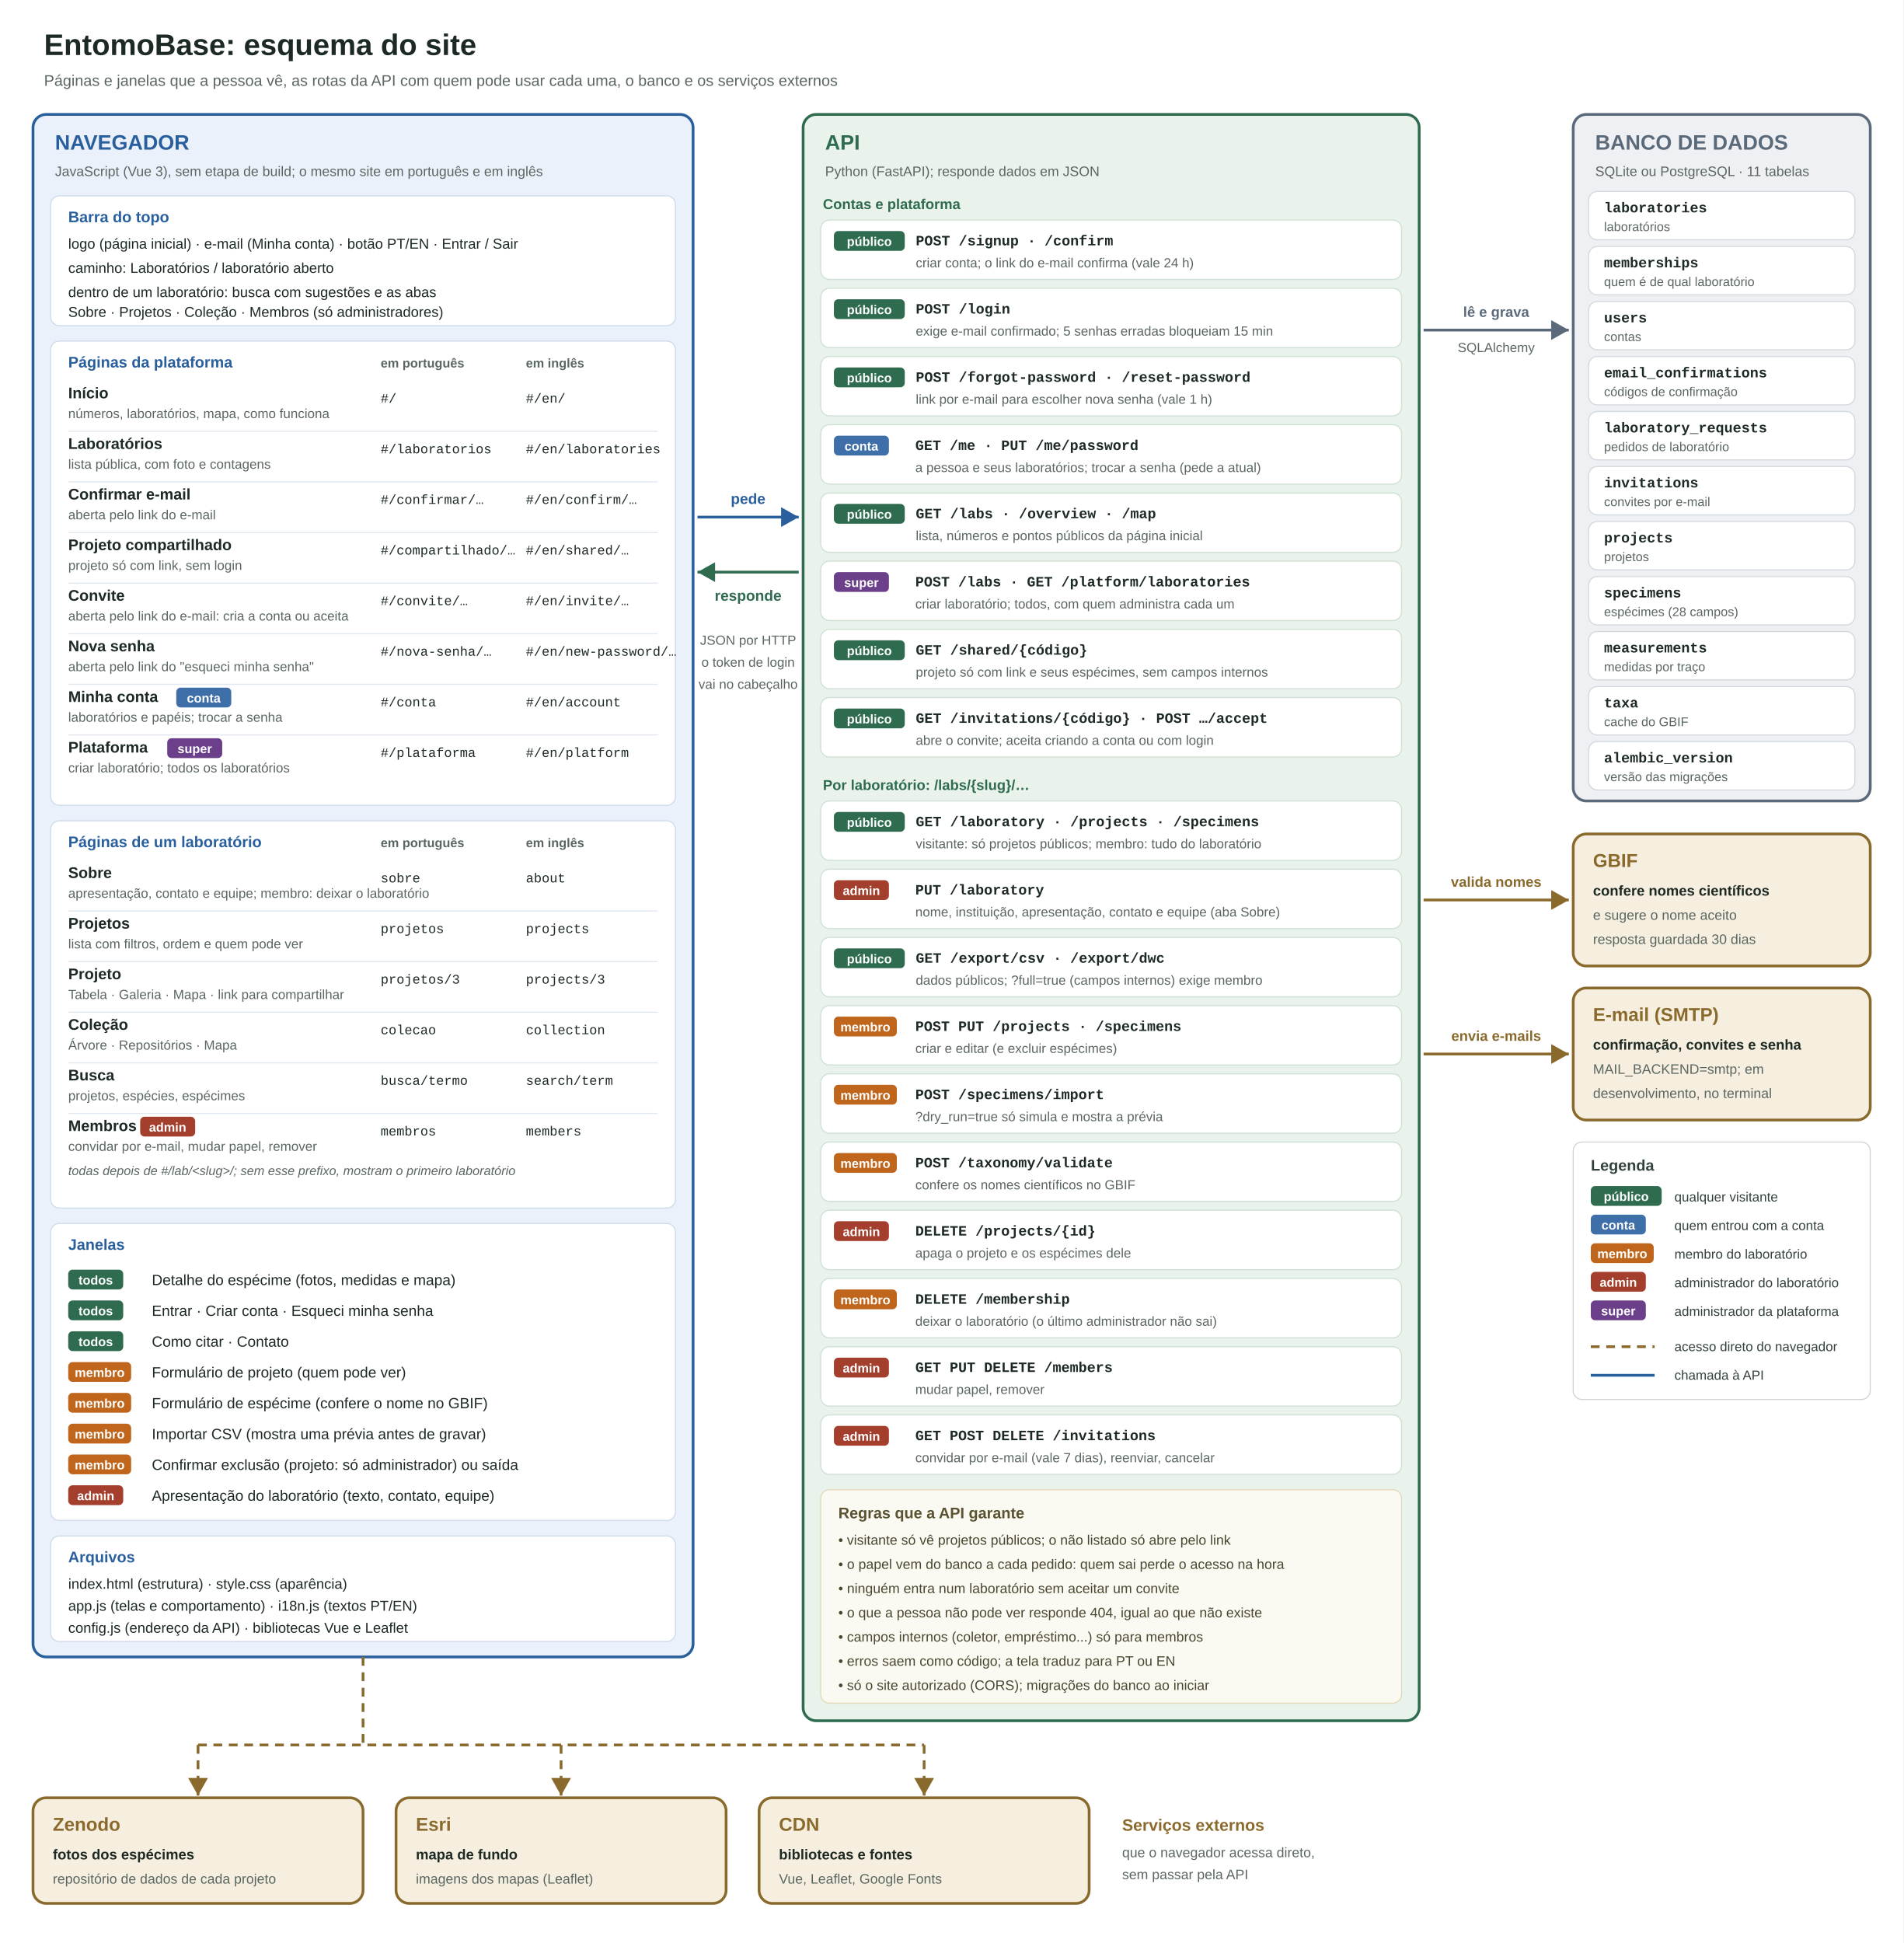
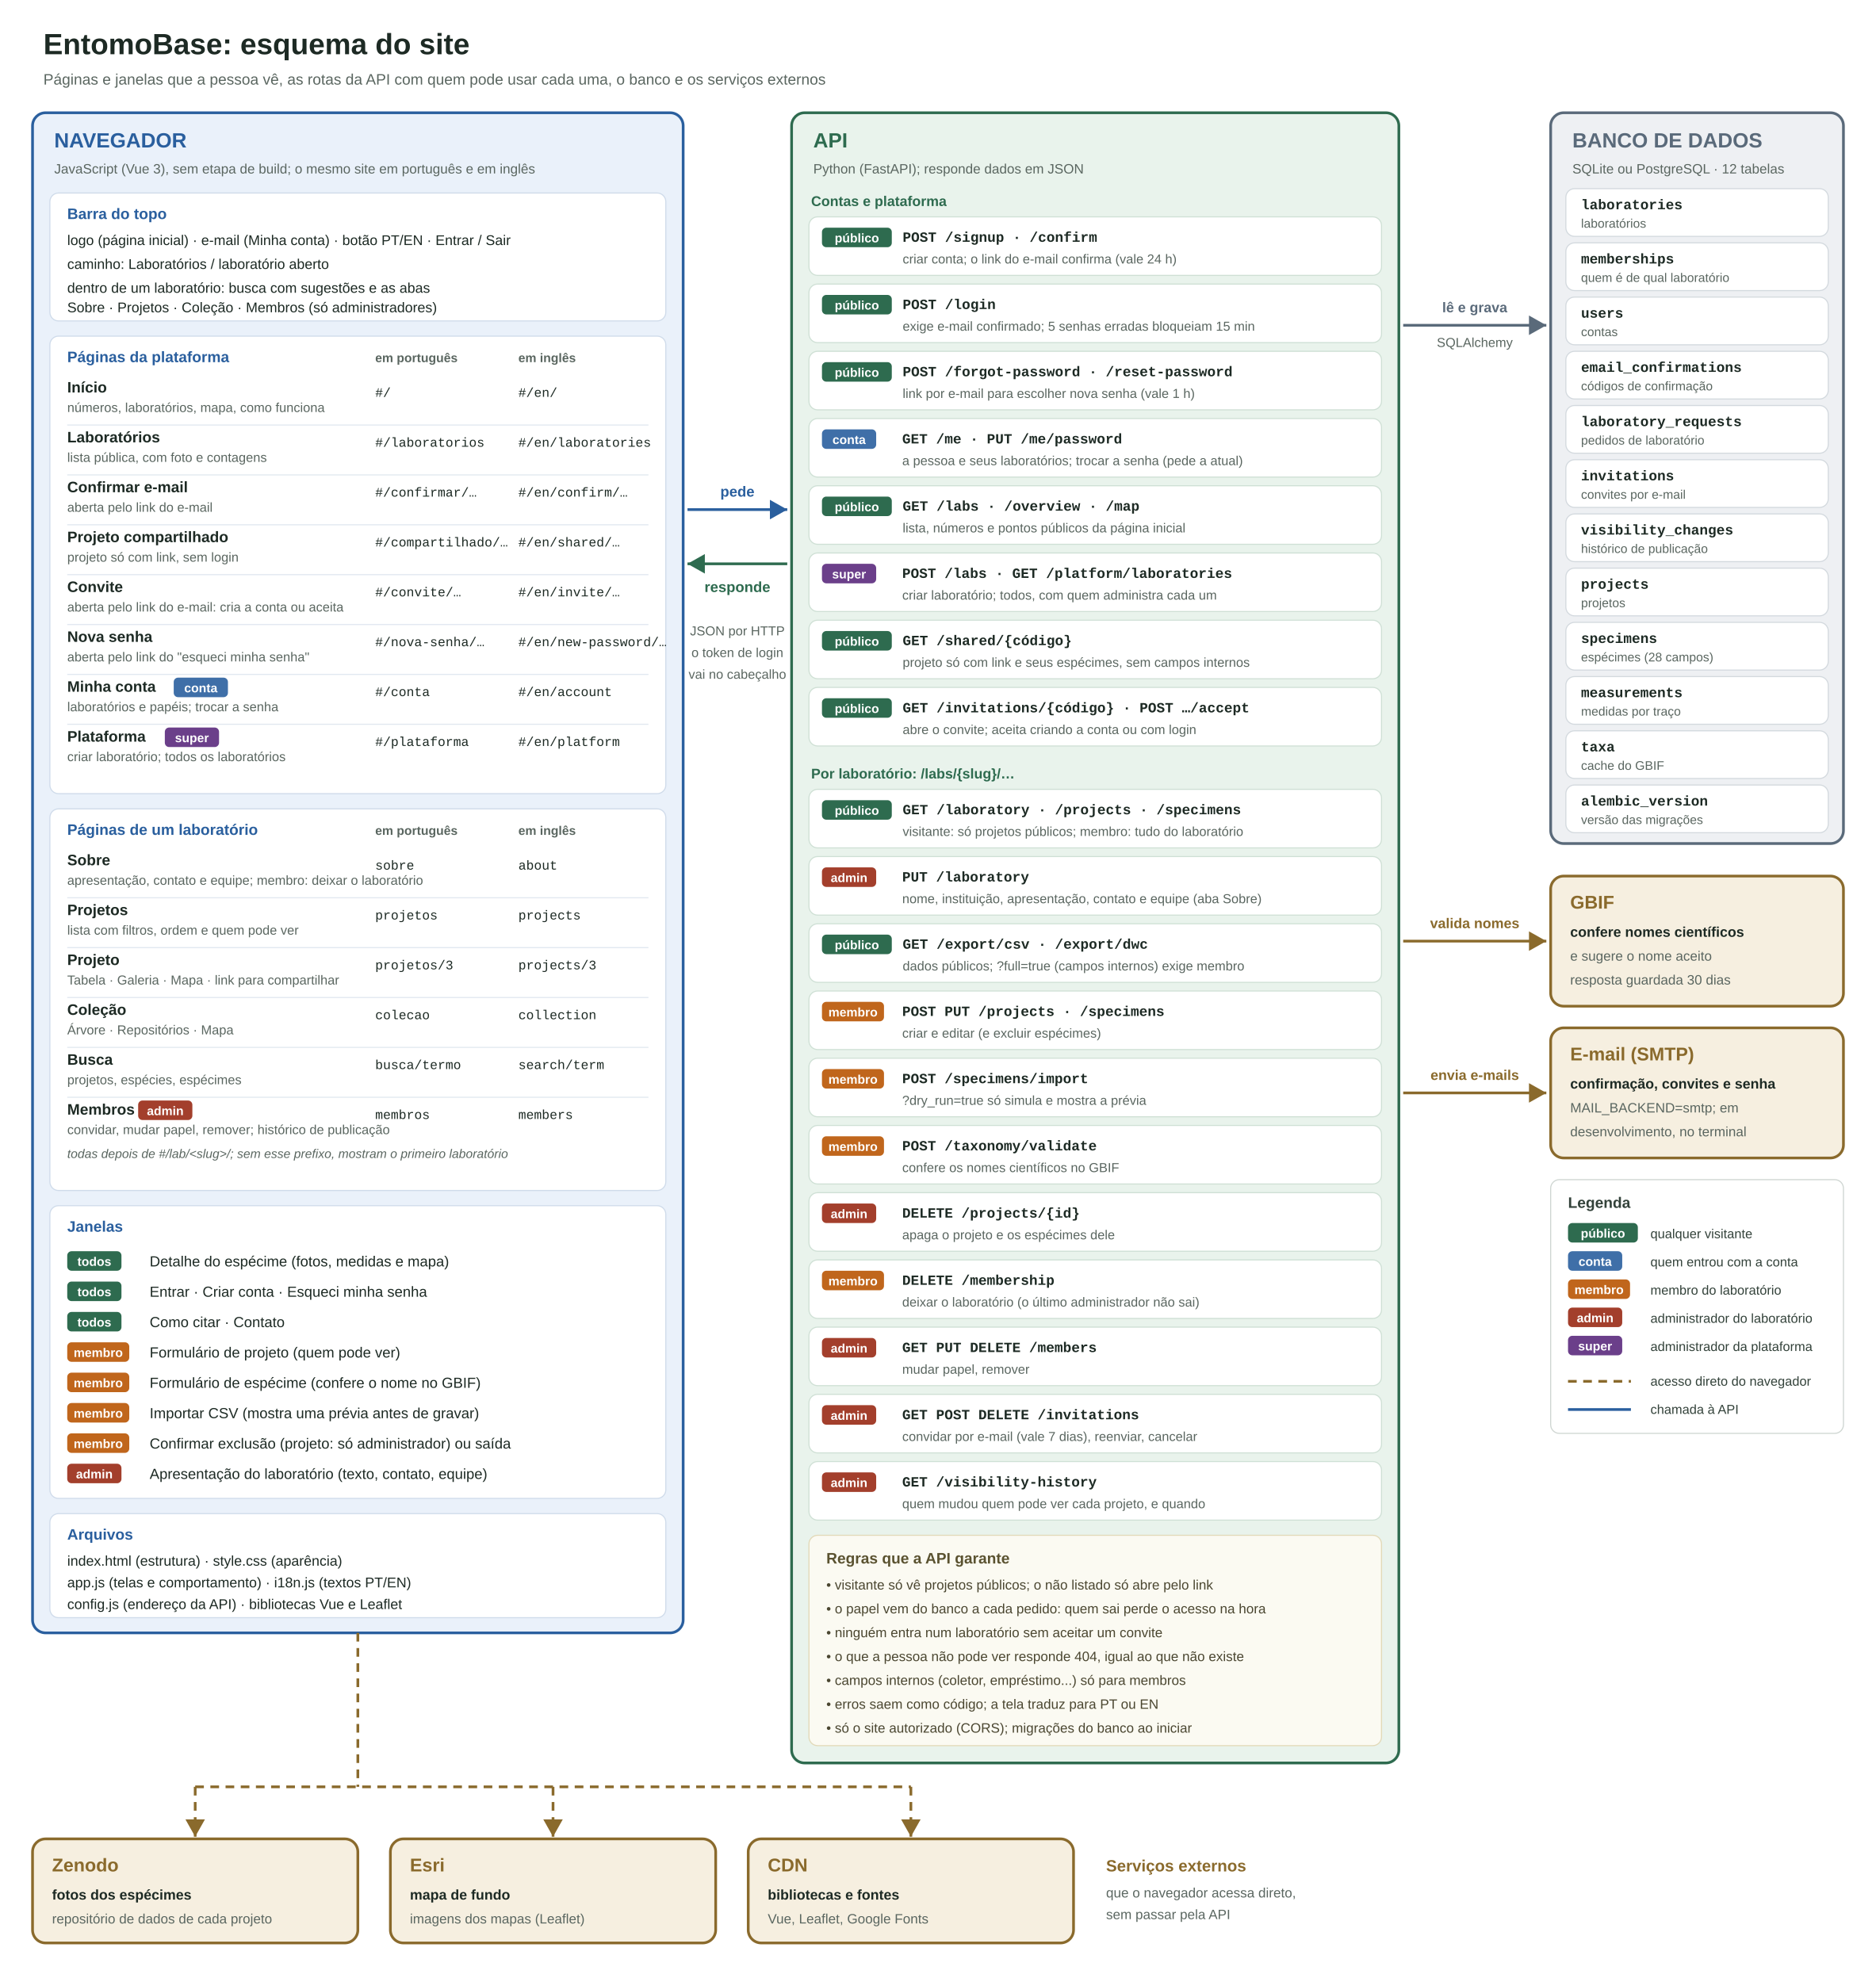
- <svg xmlns="http://www.w3.org/2000/svg" viewBox="0 0 1730 1766" width="1730" height="1766" font-family="Segoe UI, Arial, sans-serif">
-   <rect width="1730" height="1766" fill="#ffffff" />
+ <svg xmlns="http://www.w3.org/2000/svg" viewBox="0 0 1730 1828" width="1730" height="1828" font-family="Segoe UI, Arial, sans-serif">
+   <rect width="1730" height="1828" fill="#ffffff" />
  <text x="40" y="50" font-size="27" fill="#1d2a24" font-weight="700">EntomoBase: esquema do site</text>
  <text x="40" y="78" font-size="14" fill="#5a6660">Páginas e janelas que a pessoa vê, as rotas da API com quem pode usar cada uma, o banco e os serviços externos</text>
  <rect x="30" y="104" width="600" height="1402" rx="12" fill="#eaf1fa" stroke="#2a5f9e" stroke-width="2.5" />
  <text x="50" y="136" font-size="19" fill="#2a5f9e" font-weight="700">NAVEGADOR</text>
  <text x="50" y="160" font-size="12.5" fill="#5a6660">JavaScript (Vue 3), sem etapa de build; o mesmo site em português e em inglês</text>
  <rect x="46" y="178" width="568" height="118" rx="8" fill="#ffffff" stroke="#cfdbea" stroke-width="1" />
  <text x="62" y="202" font-size="14" fill="#2a5f9e" font-weight="700">Barra do topo</text>
  <text x="62" y="226" font-size="13" fill="#1d2a24">logo (página inicial) · e-mail (Minha conta) · botão PT/EN · Entrar / Sair</text>
  <text x="62" y="248" font-size="13" fill="#1d2a24">caminho: Laboratórios / laboratório aberto</text>
  <text x="62" y="270" font-size="13" fill="#1d2a24">dentro de um laboratório: busca com sugestões e as abas</text>
  <text x="62" y="288" font-size="13" fill="#1d2a24">Sobre · Projetos · Coleção · Membros (só administradores)</text>
  <rect x="46" y="310" width="568" height="422" rx="8" fill="#ffffff" stroke="#cfdbea" stroke-width="1" />
  <text x="62" y="334" font-size="14" fill="#2a5f9e" font-weight="700">Páginas da plataforma</text>
  <text x="346" y="334" font-size="11.5" fill="#5a6660" font-weight="700">em português</text>
  <text x="478" y="334" font-size="11.5" fill="#5a6660" font-weight="700">em inglês</text>
  <text x="62" y="362" font-size="14" fill="#1d2a24" font-weight="700">Início</text>
  <text x="62" y="380" font-size="12" fill="#5a6660">números, laboratórios, mapa, como funciona</text>
  <text x="346" y="366" font-size="12" fill="#1d2a24" font-family="Consolas, 'Courier New', monospace">#/</text>
  <text x="478" y="366" font-size="12" fill="#1d2a24" font-family="Consolas, 'Courier New', monospace">#/en/</text>
  <path d="M62 392 H598" stroke="#e1e8f0" />
  <text x="62" y="408" font-size="14" fill="#1d2a24" font-weight="700">Laboratórios</text>
  <text x="62" y="426" font-size="12" fill="#5a6660">lista pública, com foto e contagens</text>
  <text x="346" y="412" font-size="12" fill="#1d2a24" font-family="Consolas, 'Courier New', monospace">#/laboratorios</text>
  <text x="478" y="412" font-size="12" fill="#1d2a24" font-family="Consolas, 'Courier New', monospace">#/en/laboratories</text>
  <path d="M62 438 H598" stroke="#e1e8f0" />
  <text x="62" y="454" font-size="14" fill="#1d2a24" font-weight="700">Confirmar e-mail</text>
  <text x="62" y="472" font-size="12" fill="#5a6660">aberta pelo link do e-mail</text>
  <text x="346" y="458" font-size="12" fill="#1d2a24" font-family="Consolas, 'Courier New', monospace">#/confirmar/…</text>
  <text x="478" y="458" font-size="12" fill="#1d2a24" font-family="Consolas, 'Courier New', monospace">#/en/confirm/…</text>
  <path d="M62 484 H598" stroke="#e1e8f0" />
  <text x="62" y="500" font-size="14" fill="#1d2a24" font-weight="700">Projeto compartilhado</text>
  <text x="62" y="518" font-size="12" fill="#5a6660">projeto só com link, sem login</text>
  <text x="346" y="504" font-size="12" fill="#1d2a24" font-family="Consolas, 'Courier New', monospace">#/compartilhado/…</text>
  <text x="478" y="504" font-size="12" fill="#1d2a24" font-family="Consolas, 'Courier New', monospace">#/en/shared/…</text>
  <path d="M62 530 H598" stroke="#e1e8f0" />
  <text x="62" y="546" font-size="14" fill="#1d2a24" font-weight="700">Convite</text>
  <text x="62" y="564" font-size="12" fill="#5a6660">aberta pelo link do e-mail: cria a conta ou aceita</text>
  <text x="346" y="550" font-size="12" fill="#1d2a24" font-family="Consolas, 'Courier New', monospace">#/convite/…</text>
  <text x="478" y="550" font-size="12" fill="#1d2a24" font-family="Consolas, 'Courier New', monospace">#/en/invite/…</text>
  <path d="M62 576 H598" stroke="#e1e8f0" />
  <text x="62" y="592" font-size="14" fill="#1d2a24" font-weight="700">Nova senha</text>
  <text x="62" y="610" font-size="12" fill="#5a6660">aberta pelo link do "esqueci minha senha"</text>
  <text x="346" y="596" font-size="12" fill="#1d2a24" font-family="Consolas, 'Courier New', monospace">#/nova-senha/…</text>
  <text x="478" y="596" font-size="12" fill="#1d2a24" font-family="Consolas, 'Courier New', monospace">#/en/new-password/…</text>
  <path d="M62 622 H598" stroke="#e1e8f0" />
  <text x="62" y="638" font-size="14" fill="#1d2a24" font-weight="700">Minha conta</text>
  <rect x="160.2" y="625" width="50.0" height="18" rx="4" fill="#3f6fa8" />
  <text x="185.2" y="638.5" font-size="11.5" fill="#ffffff" font-weight="700" text-anchor="middle">conta</text>
  <text x="62" y="656" font-size="12" fill="#5a6660">laboratórios e papéis; trocar a senha</text>
  <text x="346" y="642" font-size="12" fill="#1d2a24" font-family="Consolas, 'Courier New', monospace">#/conta</text>
  <text x="478" y="642" font-size="12" fill="#1d2a24" font-family="Consolas, 'Courier New', monospace">#/en/account</text>
  <path d="M62 668 H598" stroke="#e1e8f0" />
  <text x="62" y="684" font-size="14" fill="#1d2a24" font-weight="700">Plataforma</text>
  <rect x="152.0" y="671" width="50.0" height="18" rx="4" fill="#6b3f8a" />
  <text x="177.0" y="684.5" font-size="11.5" fill="#ffffff" font-weight="700" text-anchor="middle">super</text>
  <text x="62" y="702" font-size="12" fill="#5a6660">criar laboratório; todos os laboratórios</text>
  <text x="346" y="688" font-size="12" fill="#1d2a24" font-family="Consolas, 'Courier New', monospace">#/plataforma</text>
  <text x="478" y="688" font-size="12" fill="#1d2a24" font-family="Consolas, 'Courier New', monospace">#/en/platform</text>
  <rect x="46" y="746" width="568" height="352" rx="8" fill="#ffffff" stroke="#cfdbea" stroke-width="1" />
  <text x="62" y="770" font-size="14" fill="#2a5f9e" font-weight="700">Páginas de um laboratório</text>
  <text x="346" y="770" font-size="11.5" fill="#5a6660" font-weight="700">em português</text>
  <text x="478" y="770" font-size="11.5" fill="#5a6660" font-weight="700">em inglês</text>
  <text x="62" y="798" font-size="14" fill="#1d2a24" font-weight="700">Sobre</text>
  <text x="62" y="816" font-size="12" fill="#5a6660">apresentação, contato e equipe; membro: deixar o laboratório</text>
  <text x="346" y="802" font-size="12" fill="#1d2a24" font-family="Consolas, 'Courier New', monospace">sobre</text>
  <text x="478" y="802" font-size="12" fill="#1d2a24" font-family="Consolas, 'Courier New', monospace">about</text>
  <path d="M62 828 H598" stroke="#e1e8f0" />
  <text x="62" y="844" font-size="14" fill="#1d2a24" font-weight="700">Projetos</text>
  <text x="62" y="862" font-size="12" fill="#5a6660">lista com filtros, ordem e quem pode ver</text>
  <text x="346" y="848" font-size="12" fill="#1d2a24" font-family="Consolas, 'Courier New', monospace">projetos</text>
  <text x="478" y="848" font-size="12" fill="#1d2a24" font-family="Consolas, 'Courier New', monospace">projects</text>
  <path d="M62 874 H598" stroke="#e1e8f0" />
  <text x="62" y="890" font-size="14" fill="#1d2a24" font-weight="700">Projeto</text>
  <text x="62" y="908" font-size="12" fill="#5a6660">Tabela · Galeria · Mapa · link para compartilhar</text>
  <text x="346" y="894" font-size="12" fill="#1d2a24" font-family="Consolas, 'Courier New', monospace">projetos/3</text>
  <text x="478" y="894" font-size="12" fill="#1d2a24" font-family="Consolas, 'Courier New', monospace">projects/3</text>
  <path d="M62 920 H598" stroke="#e1e8f0" />
  <text x="62" y="936" font-size="14" fill="#1d2a24" font-weight="700">Coleção</text>
  <text x="62" y="954" font-size="12" fill="#5a6660">Árvore · Repositórios · Mapa</text>
  <text x="346" y="940" font-size="12" fill="#1d2a24" font-family="Consolas, 'Courier New', monospace">colecao</text>
  <text x="478" y="940" font-size="12" fill="#1d2a24" font-family="Consolas, 'Courier New', monospace">collection</text>
  <path d="M62 966 H598" stroke="#e1e8f0" />
  <text x="62" y="982" font-size="14" fill="#1d2a24" font-weight="700">Busca</text>
  <text x="62" y="1000" font-size="12" fill="#5a6660">projetos, espécies, espécimes</text>
  <text x="346" y="986" font-size="12" fill="#1d2a24" font-family="Consolas, 'Courier New', monospace">busca/termo</text>
  <text x="478" y="986" font-size="12" fill="#1d2a24" font-family="Consolas, 'Courier New', monospace">search/term</text>
  <path d="M62 1012 H598" stroke="#e1e8f0" />
  <text x="62" y="1028" font-size="14" fill="#1d2a24" font-weight="700">Membros</text>
  <rect x="127.4" y="1015" width="50.0" height="18" rx="4" fill="#a33f2c" />
  <text x="152.4" y="1028.5" font-size="11.5" fill="#ffffff" font-weight="700" text-anchor="middle">admin</text>
-   <text x="62" y="1046" font-size="12" fill="#5a6660">convidar por e-mail, mudar papel, remover</text>
+   <text x="62" y="1046" font-size="12" fill="#5a6660">convidar, mudar papel, remover; histórico de publicação</text>
  <text x="346" y="1032" font-size="12" fill="#1d2a24" font-family="Consolas, 'Courier New', monospace">membros</text>
  <text x="478" y="1032" font-size="12" fill="#1d2a24" font-family="Consolas, 'Courier New', monospace">members</text>
  <text x="62" y="1068" font-size="11.5" fill="#5a6660" font-style="italic">todas depois de #/lab/&lt;slug&gt;/; sem esse prefixo, mostram o primeiro laboratório</text>
  <rect x="46" y="1112" width="568" height="270" rx="8" fill="#ffffff" stroke="#cfdbea" stroke-width="1" />
  <text x="62" y="1136" font-size="14" fill="#2a5f9e" font-weight="700">Janelas</text>
  <rect x="62" y="1154" width="50.0" height="18" rx="4" fill="#2e6b4f" />
  <text x="87.0" y="1167.5" font-size="11.5" fill="#ffffff" font-weight="700" text-anchor="middle">todos</text>
  <text x="138" y="1168" font-size="13.5" fill="#1d2a24">Detalhe do espécime (fotos, medidas e mapa)</text>
  <rect x="62" y="1182" width="50.0" height="18" rx="4" fill="#2e6b4f" />
  <text x="87.0" y="1195.5" font-size="11.5" fill="#ffffff" font-weight="700" text-anchor="middle">todos</text>
  <text x="138" y="1196" font-size="13.5" fill="#1d2a24">Entrar · Criar conta · Esqueci minha senha</text>
  <rect x="62" y="1210" width="50.0" height="18" rx="4" fill="#2e6b4f" />
  <text x="87.0" y="1223.5" font-size="11.5" fill="#ffffff" font-weight="700" text-anchor="middle">todos</text>
  <text x="138" y="1224" font-size="13.5" fill="#1d2a24">Como citar · Contato</text>
  <rect x="62" y="1238" width="57.2" height="18" rx="4" fill="#c0661c" />
  <text x="90.6" y="1251.5" font-size="11.5" fill="#ffffff" font-weight="700" text-anchor="middle">membro</text>
  <text x="138" y="1252" font-size="13.5" fill="#1d2a24">Formulário de projeto (quem pode ver)</text>
  <rect x="62" y="1266" width="57.2" height="18" rx="4" fill="#c0661c" />
  <text x="90.6" y="1279.5" font-size="11.5" fill="#ffffff" font-weight="700" text-anchor="middle">membro</text>
  <text x="138" y="1280" font-size="13.5" fill="#1d2a24">Formulário de espécime (confere o nome no GBIF)</text>
  <rect x="62" y="1294" width="57.2" height="18" rx="4" fill="#c0661c" />
  <text x="90.6" y="1307.5" font-size="11.5" fill="#ffffff" font-weight="700" text-anchor="middle">membro</text>
  <text x="138" y="1308" font-size="13.5" fill="#1d2a24">Importar CSV (mostra uma prévia antes de gravar)</text>
  <rect x="62" y="1322" width="57.2" height="18" rx="4" fill="#c0661c" />
  <text x="90.6" y="1335.5" font-size="11.5" fill="#ffffff" font-weight="700" text-anchor="middle">membro</text>
  <text x="138" y="1336" font-size="13.5" fill="#1d2a24">Confirmar exclusão (projeto: só administrador) ou saída</text>
  <rect x="62" y="1350" width="50.0" height="18" rx="4" fill="#a33f2c" />
  <text x="87.0" y="1363.5" font-size="11.5" fill="#ffffff" font-weight="700" text-anchor="middle">admin</text>
  <text x="138" y="1364" font-size="13.5" fill="#1d2a24">Apresentação do laboratório (texto, contato, equipe)</text>
  <rect x="46" y="1396" width="568" height="96" rx="8" fill="#ffffff" stroke="#cfdbea" stroke-width="1" />
  <text x="62" y="1420" font-size="14" fill="#2a5f9e" font-weight="700">Arquivos</text>
  <text x="62" y="1444" font-size="13" fill="#1d2a24">index.html (estrutura) · style.css (aparência)</text>
  <text x="62" y="1464" font-size="13" fill="#1d2a24">app.js (telas e comportamento) · i18n.js (textos PT/EN)</text>
  <text x="62" y="1484" font-size="13" fill="#1d2a24">config.js (endereço da API) · bibliotecas Vue e Leaflet</text>
-   <rect x="730" y="104" width="560" height="1460" rx="12" fill="#e9f3ec" stroke="#2e6b4f" stroke-width="2.5" />
+   <rect x="730" y="104" width="560" height="1522" rx="12" fill="#e9f3ec" stroke="#2e6b4f" stroke-width="2.5" />
  <text x="750" y="136" font-size="19" fill="#2e6b4f" font-weight="700">API</text>
  <text x="750" y="160" font-size="12.5" fill="#5a6660">Python (FastAPI); responde dados em JSON</text>
  <text x="748" y="190" font-size="13" fill="#2e6b4f" font-weight="700">Contas e plataforma</text>
  <rect x="746" y="200" width="528" height="54" rx="8" fill="#ffffff" stroke="#cfe0d5" stroke-width="1" />
  <rect x="758" y="210" width="64.4" height="18" rx="4" fill="#2e6b4f" />
  <text x="790.2" y="223.5" font-size="11.5" fill="#ffffff" font-weight="700" text-anchor="middle">público</text>
  <text x="832.4" y="223" font-size="13" fill="#1d2a24" font-weight="700" font-family="Consolas, 'Courier New', monospace">POST /signup · /confirm</text>
  <text x="832.4" y="243" font-size="12" fill="#5a6660">criar conta; o link do e-mail confirma (vale 24 h)</text>
  <rect x="746" y="262" width="528" height="54" rx="8" fill="#ffffff" stroke="#cfe0d5" stroke-width="1" />
  <rect x="758" y="272" width="64.4" height="18" rx="4" fill="#2e6b4f" />
  <text x="790.2" y="285.5" font-size="11.5" fill="#ffffff" font-weight="700" text-anchor="middle">público</text>
  <text x="832.4" y="285" font-size="13" fill="#1d2a24" font-weight="700" font-family="Consolas, 'Courier New', monospace">POST /login</text>
  <text x="832.4" y="305" font-size="12" fill="#5a6660">exige e-mail confirmado; 5 senhas erradas bloqueiam 15 min</text>
  <rect x="746" y="324" width="528" height="54" rx="8" fill="#ffffff" stroke="#cfe0d5" stroke-width="1" />
  <rect x="758" y="334" width="64.4" height="18" rx="4" fill="#2e6b4f" />
  <text x="790.2" y="347.5" font-size="11.5" fill="#ffffff" font-weight="700" text-anchor="middle">público</text>
  <text x="832.4" y="347" font-size="13" fill="#1d2a24" font-weight="700" font-family="Consolas, 'Courier New', monospace">POST /forgot-password · /reset-password</text>
  <text x="832.4" y="367" font-size="12" fill="#5a6660">link por e-mail para escolher nova senha (vale 1 h)</text>
  <rect x="746" y="386" width="528" height="54" rx="8" fill="#ffffff" stroke="#cfe0d5" stroke-width="1" />
  <rect x="758" y="396" width="50.0" height="18" rx="4" fill="#3f6fa8" />
  <text x="783.0" y="409.5" font-size="11.5" fill="#ffffff" font-weight="700" text-anchor="middle">conta</text>
  <text x="832" y="409" font-size="13" fill="#1d2a24" font-weight="700" font-family="Consolas, 'Courier New', monospace">GET /me · PUT /me/password</text>
  <text x="832" y="429" font-size="12" fill="#5a6660">a pessoa e seus laboratórios; trocar a senha (pede a atual)</text>
  <rect x="746" y="448" width="528" height="54" rx="8" fill="#ffffff" stroke="#cfe0d5" stroke-width="1" />
  <rect x="758" y="458" width="64.4" height="18" rx="4" fill="#2e6b4f" />
  <text x="790.2" y="471.5" font-size="11.5" fill="#ffffff" font-weight="700" text-anchor="middle">público</text>
  <text x="832.4" y="471" font-size="13" fill="#1d2a24" font-weight="700" font-family="Consolas, 'Courier New', monospace">GET /labs · /overview · /map</text>
  <text x="832.4" y="491" font-size="12" fill="#5a6660">lista, números e pontos públicos da página inicial</text>
  <rect x="746" y="510" width="528" height="54" rx="8" fill="#ffffff" stroke="#cfe0d5" stroke-width="1" />
  <rect x="758" y="520" width="50.0" height="18" rx="4" fill="#6b3f8a" />
  <text x="783.0" y="533.5" font-size="11.5" fill="#ffffff" font-weight="700" text-anchor="middle">super</text>
  <text x="832" y="533" font-size="13" fill="#1d2a24" font-weight="700" font-family="Consolas, 'Courier New', monospace">POST /labs · GET /platform/laboratories</text>
  <text x="832" y="553" font-size="12" fill="#5a6660">criar laboratório; todos, com quem administra cada um</text>
  <rect x="746" y="572" width="528" height="54" rx="8" fill="#ffffff" stroke="#cfe0d5" stroke-width="1" />
  <rect x="758" y="582" width="64.4" height="18" rx="4" fill="#2e6b4f" />
  <text x="790.2" y="595.5" font-size="11.5" fill="#ffffff" font-weight="700" text-anchor="middle">público</text>
  <text x="832.4" y="595" font-size="13" fill="#1d2a24" font-weight="700" font-family="Consolas, 'Courier New', monospace">GET /shared/{código}</text>
  <text x="832.4" y="615" font-size="12" fill="#5a6660">projeto só com link e seus espécimes, sem campos internos</text>
  <rect x="746" y="634" width="528" height="54" rx="8" fill="#ffffff" stroke="#cfe0d5" stroke-width="1" />
  <rect x="758" y="644" width="64.4" height="18" rx="4" fill="#2e6b4f" />
  <text x="790.2" y="657.5" font-size="11.5" fill="#ffffff" font-weight="700" text-anchor="middle">público</text>
  <text x="832.4" y="657" font-size="13" fill="#1d2a24" font-weight="700" font-family="Consolas, 'Courier New', monospace">GET /invitations/{código} · POST …/accept</text>
  <text x="832.4" y="677" font-size="12" fill="#5a6660">abre o convite; aceita criando a conta ou com login</text>
  <text x="748" y="718" font-size="13" fill="#2e6b4f" font-weight="700">Por laboratório: /labs/{slug}/…</text>
  <rect x="746" y="728" width="528" height="54" rx="8" fill="#ffffff" stroke="#cfe0d5" stroke-width="1" />
  <rect x="758" y="738" width="64.4" height="18" rx="4" fill="#2e6b4f" />
  <text x="790.2" y="751.5" font-size="11.5" fill="#ffffff" font-weight="700" text-anchor="middle">público</text>
  <text x="832.4" y="751" font-size="13" fill="#1d2a24" font-weight="700" font-family="Consolas, 'Courier New', monospace">GET /laboratory · /projects · /specimens</text>
  <text x="832.4" y="771" font-size="12" fill="#5a6660">visitante: só projetos públicos; membro: tudo do laboratório</text>
  <rect x="746" y="790" width="528" height="54" rx="8" fill="#ffffff" stroke="#cfe0d5" stroke-width="1" />
  <rect x="758" y="800" width="50.0" height="18" rx="4" fill="#a33f2c" />
  <text x="783.0" y="813.5" font-size="11.5" fill="#ffffff" font-weight="700" text-anchor="middle">admin</text>
  <text x="832" y="813" font-size="13" fill="#1d2a24" font-weight="700" font-family="Consolas, 'Courier New', monospace">PUT /laboratory</text>
  <text x="832" y="833" font-size="12" fill="#5a6660">nome, instituição, apresentação, contato e equipe (aba Sobre)</text>
  <rect x="746" y="852" width="528" height="54" rx="8" fill="#ffffff" stroke="#cfe0d5" stroke-width="1" />
  <rect x="758" y="862" width="64.4" height="18" rx="4" fill="#2e6b4f" />
  <text x="790.2" y="875.5" font-size="11.5" fill="#ffffff" font-weight="700" text-anchor="middle">público</text>
  <text x="832.4" y="875" font-size="13" fill="#1d2a24" font-weight="700" font-family="Consolas, 'Courier New', monospace">GET /export/csv · /export/dwc</text>
  <text x="832.4" y="895" font-size="12" fill="#5a6660">dados públicos; ?full=true (campos internos) exige membro</text>
  <rect x="746" y="914" width="528" height="54" rx="8" fill="#ffffff" stroke="#cfe0d5" stroke-width="1" />
  <rect x="758" y="924" width="57.2" height="18" rx="4" fill="#c0661c" />
  <text x="786.6" y="937.5" font-size="11.5" fill="#ffffff" font-weight="700" text-anchor="middle">membro</text>
  <text x="832" y="937" font-size="13" fill="#1d2a24" font-weight="700" font-family="Consolas, 'Courier New', monospace">POST PUT /projects · /specimens</text>
  <text x="832" y="957" font-size="12" fill="#5a6660">criar e editar (e excluir espécimes)</text>
  <rect x="746" y="976" width="528" height="54" rx="8" fill="#ffffff" stroke="#cfe0d5" stroke-width="1" />
  <rect x="758" y="986" width="57.2" height="18" rx="4" fill="#c0661c" />
  <text x="786.6" y="999.5" font-size="11.5" fill="#ffffff" font-weight="700" text-anchor="middle">membro</text>
  <text x="832" y="999" font-size="13" fill="#1d2a24" font-weight="700" font-family="Consolas, 'Courier New', monospace">POST /specimens/import</text>
  <text x="832" y="1019" font-size="12" fill="#5a6660">?dry_run=true só simula e mostra a prévia</text>
  <rect x="746" y="1038" width="528" height="54" rx="8" fill="#ffffff" stroke="#cfe0d5" stroke-width="1" />
  <rect x="758" y="1048" width="57.2" height="18" rx="4" fill="#c0661c" />
  <text x="786.6" y="1061.5" font-size="11.5" fill="#ffffff" font-weight="700" text-anchor="middle">membro</text>
  <text x="832" y="1061" font-size="13" fill="#1d2a24" font-weight="700" font-family="Consolas, 'Courier New', monospace">POST /taxonomy/validate</text>
  <text x="832" y="1081" font-size="12" fill="#5a6660">confere os nomes científicos no GBIF</text>
  <rect x="746" y="1100" width="528" height="54" rx="8" fill="#ffffff" stroke="#cfe0d5" stroke-width="1" />
  <rect x="758" y="1110" width="50.0" height="18" rx="4" fill="#a33f2c" />
  <text x="783.0" y="1123.5" font-size="11.5" fill="#ffffff" font-weight="700" text-anchor="middle">admin</text>
  <text x="832" y="1123" font-size="13" fill="#1d2a24" font-weight="700" font-family="Consolas, 'Courier New', monospace">DELETE /projects/{id}</text>
  <text x="832" y="1143" font-size="12" fill="#5a6660">apaga o projeto e os espécimes dele</text>
  <rect x="746" y="1162" width="528" height="54" rx="8" fill="#ffffff" stroke="#cfe0d5" stroke-width="1" />
  <rect x="758" y="1172" width="57.2" height="18" rx="4" fill="#c0661c" />
  <text x="786.6" y="1185.5" font-size="11.5" fill="#ffffff" font-weight="700" text-anchor="middle">membro</text>
  <text x="832" y="1185" font-size="13" fill="#1d2a24" font-weight="700" font-family="Consolas, 'Courier New', monospace">DELETE /membership</text>
  <text x="832" y="1205" font-size="12" fill="#5a6660">deixar o laboratório (o último administrador não sai)</text>
  <rect x="746" y="1224" width="528" height="54" rx="8" fill="#ffffff" stroke="#cfe0d5" stroke-width="1" />
  <rect x="758" y="1234" width="50.0" height="18" rx="4" fill="#a33f2c" />
  <text x="783.0" y="1247.5" font-size="11.5" fill="#ffffff" font-weight="700" text-anchor="middle">admin</text>
  <text x="832" y="1247" font-size="13" fill="#1d2a24" font-weight="700" font-family="Consolas, 'Courier New', monospace">GET PUT DELETE /members</text>
  <text x="832" y="1267" font-size="12" fill="#5a6660">mudar papel, remover</text>
  <rect x="746" y="1286" width="528" height="54" rx="8" fill="#ffffff" stroke="#cfe0d5" stroke-width="1" />
  <rect x="758" y="1296" width="50.0" height="18" rx="4" fill="#a33f2c" />
  <text x="783.0" y="1309.5" font-size="11.5" fill="#ffffff" font-weight="700" text-anchor="middle">admin</text>
  <text x="832" y="1309" font-size="13" fill="#1d2a24" font-weight="700" font-family="Consolas, 'Courier New', monospace">GET POST DELETE /invitations</text>
  <text x="832" y="1329" font-size="12" fill="#5a6660">convidar por e-mail (vale 7 dias), reenviar, cancelar</text>
-   <rect x="746" y="1354" width="528" height="194" rx="8" fill="#fbfaf2" stroke="#e2d9b8" stroke-width="1" />
-   <text x="762" y="1380" font-size="14" fill="#5a5230" font-weight="700">Regras que a API garante</text>
-   <text x="762" y="1404" font-size="12.5" fill="#4a4630">• visitante só vê projetos públicos; o não listado só abre pelo link</text>
-   <text x="762" y="1426" font-size="12.5" fill="#4a4630">• o papel vem do banco a cada pedido: quem sai perde o acesso na hora</text>
-   <text x="762" y="1448" font-size="12.5" fill="#4a4630">• ninguém entra num laboratório sem aceitar um convite</text>
-   <text x="762" y="1470" font-size="12.5" fill="#4a4630">• o que a pessoa não pode ver responde 404, igual ao que não existe</text>
-   <text x="762" y="1492" font-size="12.5" fill="#4a4630">• campos internos (coletor, empréstimo...) só para membros</text>
-   <text x="762" y="1514" font-size="12.5" fill="#4a4630">• erros saem como código; a tela traduz para PT ou EN</text>
-   <text x="762" y="1536" font-size="12.5" fill="#4a4630">• só o site autorizado (CORS); migrações do banco ao iniciar</text>
+   <rect x="746" y="1348" width="528" height="54" rx="8" fill="#ffffff" stroke="#cfe0d5" stroke-width="1" />
+   <rect x="758" y="1358" width="50.0" height="18" rx="4" fill="#a33f2c" />
+   <text x="783.0" y="1371.5" font-size="11.5" fill="#ffffff" font-weight="700" text-anchor="middle">admin</text>
+   <text x="832" y="1371" font-size="13" fill="#1d2a24" font-weight="700" font-family="Consolas, 'Courier New', monospace">GET /visibility-history</text>
+   <text x="832" y="1391" font-size="12" fill="#5a6660">quem mudou quem pode ver cada projeto, e quando</text>
+   <rect x="746" y="1416" width="528" height="194" rx="8" fill="#fbfaf2" stroke="#e2d9b8" stroke-width="1" />
+   <text x="762" y="1442" font-size="14" fill="#5a5230" font-weight="700">Regras que a API garante</text>
+   <text x="762" y="1466" font-size="12.5" fill="#4a4630">• visitante só vê projetos públicos; o não listado só abre pelo link</text>
+   <text x="762" y="1488" font-size="12.5" fill="#4a4630">• o papel vem do banco a cada pedido: quem sai perde o acesso na hora</text>
+   <text x="762" y="1510" font-size="12.5" fill="#4a4630">• ninguém entra num laboratório sem aceitar um convite</text>
+   <text x="762" y="1532" font-size="12.5" fill="#4a4630">• o que a pessoa não pode ver responde 404, igual ao que não existe</text>
+   <text x="762" y="1554" font-size="12.5" fill="#4a4630">• campos internos (coletor, empréstimo...) só para membros</text>
+   <text x="762" y="1576" font-size="12.5" fill="#4a4630">• erros saem como código; a tela traduz para PT ou EN</text>
+   <text x="762" y="1598" font-size="12.5" fill="#4a4630">• só o site autorizado (CORS); migrações do banco ao iniciar</text>
  <path d="M634 470 L726 470" fill="none" stroke="#2a5f9e" stroke-width="2.5" />
  <path d="M726 470 L710 461 L710 479 Z" fill="#2a5f9e" />
  <text x="680.0" y="458" font-size="13.5" fill="#2a5f9e" font-weight="700" text-anchor="middle">pede</text>
  <path d="M726 520 L634 520" fill="none" stroke="#2e6b4f" stroke-width="2.5" />
  <path d="M634 520 L650 511 L650 529 Z" fill="#2e6b4f" />
  <text x="680.0" y="546" font-size="13.5" fill="#2e6b4f" font-weight="700" text-anchor="middle">responde</text>
  <text x="680.0" y="586" font-size="12" fill="#5a6660" text-anchor="middle">JSON por HTTP</text>
  <text x="680.0" y="606" font-size="12" fill="#5a6660" text-anchor="middle">o token de login</text>
  <text x="680.0" y="626" font-size="12" fill="#5a6660" text-anchor="middle">vai no cabeçalho</text>
-   <rect x="1430" y="104" width="270" height="624" rx="12" fill="#eef0f3" stroke="#5a6a7a" stroke-width="2.5" />
+   <rect x="1430" y="104" width="270" height="674" rx="12" fill="#eef0f3" stroke="#5a6a7a" stroke-width="2.5" />
  <text x="1450" y="136" font-size="19" fill="#5a6a7a" font-weight="700">BANCO DE DADOS</text>
-   <text x="1450" y="160" font-size="12.5" fill="#5a6660">SQLite ou PostgreSQL · 11 tabelas</text>
+   <text x="1450" y="160" font-size="12.5" fill="#5a6660">SQLite ou PostgreSQL · 12 tabelas</text>
  <rect x="1444" y="174" width="242" height="44" rx="8" fill="#ffffff" stroke="#d3d9de" stroke-width="1" />
  <text x="1458" y="193" font-size="13" fill="#1d2a24" font-weight="700" font-family="Consolas, 'Courier New', monospace">laboratories</text>
  <text x="1458" y="210" font-size="11.5" fill="#5a6660">laboratórios</text>
  <rect x="1444" y="224" width="242" height="44" rx="8" fill="#ffffff" stroke="#d3d9de" stroke-width="1" />
  <text x="1458" y="243" font-size="13" fill="#1d2a24" font-weight="700" font-family="Consolas, 'Courier New', monospace">memberships</text>
  <text x="1458" y="260" font-size="11.5" fill="#5a6660">quem é de qual laboratório</text>
  <rect x="1444" y="274" width="242" height="44" rx="8" fill="#ffffff" stroke="#d3d9de" stroke-width="1" />
  <text x="1458" y="293" font-size="13" fill="#1d2a24" font-weight="700" font-family="Consolas, 'Courier New', monospace">users</text>
  <text x="1458" y="310" font-size="11.5" fill="#5a6660">contas</text>
  <rect x="1444" y="324" width="242" height="44" rx="8" fill="#ffffff" stroke="#d3d9de" stroke-width="1" />
  <text x="1458" y="343" font-size="13" fill="#1d2a24" font-weight="700" font-family="Consolas, 'Courier New', monospace">email_confirmations</text>
  <text x="1458" y="360" font-size="11.5" fill="#5a6660">códigos de confirmação</text>
  <rect x="1444" y="374" width="242" height="44" rx="8" fill="#ffffff" stroke="#d3d9de" stroke-width="1" />
  <text x="1458" y="393" font-size="13" fill="#1d2a24" font-weight="700" font-family="Consolas, 'Courier New', monospace">laboratory_requests</text>
  <text x="1458" y="410" font-size="11.5" fill="#5a6660">pedidos de laboratório</text>
  <rect x="1444" y="424" width="242" height="44" rx="8" fill="#ffffff" stroke="#d3d9de" stroke-width="1" />
  <text x="1458" y="443" font-size="13" fill="#1d2a24" font-weight="700" font-family="Consolas, 'Courier New', monospace">invitations</text>
  <text x="1458" y="460" font-size="11.5" fill="#5a6660">convites por e-mail</text>
  <rect x="1444" y="474" width="242" height="44" rx="8" fill="#ffffff" stroke="#d3d9de" stroke-width="1" />
-   <text x="1458" y="493" font-size="13" fill="#1d2a24" font-weight="700" font-family="Consolas, 'Courier New', monospace">projects</text>
-   <text x="1458" y="510" font-size="11.5" fill="#5a6660">projetos</text>
+   <text x="1458" y="493" font-size="13" fill="#1d2a24" font-weight="700" font-family="Consolas, 'Courier New', monospace">visibility_changes</text>
+   <text x="1458" y="510" font-size="11.5" fill="#5a6660">histórico de publicação</text>
  <rect x="1444" y="524" width="242" height="44" rx="8" fill="#ffffff" stroke="#d3d9de" stroke-width="1" />
-   <text x="1458" y="543" font-size="13" fill="#1d2a24" font-weight="700" font-family="Consolas, 'Courier New', monospace">specimens</text>
-   <text x="1458" y="560" font-size="11.5" fill="#5a6660">espécimes (28 campos)</text>
+   <text x="1458" y="543" font-size="13" fill="#1d2a24" font-weight="700" font-family="Consolas, 'Courier New', monospace">projects</text>
+   <text x="1458" y="560" font-size="11.5" fill="#5a6660">projetos</text>
  <rect x="1444" y="574" width="242" height="44" rx="8" fill="#ffffff" stroke="#d3d9de" stroke-width="1" />
-   <text x="1458" y="593" font-size="13" fill="#1d2a24" font-weight="700" font-family="Consolas, 'Courier New', monospace">measurements</text>
-   <text x="1458" y="610" font-size="11.5" fill="#5a6660">medidas por traço</text>
+   <text x="1458" y="593" font-size="13" fill="#1d2a24" font-weight="700" font-family="Consolas, 'Courier New', monospace">specimens</text>
+   <text x="1458" y="610" font-size="11.5" fill="#5a6660">espécimes (28 campos)</text>
  <rect x="1444" y="624" width="242" height="44" rx="8" fill="#ffffff" stroke="#d3d9de" stroke-width="1" />
-   <text x="1458" y="643" font-size="13" fill="#1d2a24" font-weight="700" font-family="Consolas, 'Courier New', monospace">taxa</text>
-   <text x="1458" y="660" font-size="11.5" fill="#5a6660">cache do GBIF</text>
+   <text x="1458" y="643" font-size="13" fill="#1d2a24" font-weight="700" font-family="Consolas, 'Courier New', monospace">measurements</text>
+   <text x="1458" y="660" font-size="11.5" fill="#5a6660">medidas por traço</text>
  <rect x="1444" y="674" width="242" height="44" rx="8" fill="#ffffff" stroke="#d3d9de" stroke-width="1" />
-   <text x="1458" y="693" font-size="13" fill="#1d2a24" font-weight="700" font-family="Consolas, 'Courier New', monospace">alembic_version</text>
-   <text x="1458" y="710" font-size="11.5" fill="#5a6660">versão das migrações</text>
+   <text x="1458" y="693" font-size="13" fill="#1d2a24" font-weight="700" font-family="Consolas, 'Courier New', monospace">taxa</text>
+   <text x="1458" y="710" font-size="11.5" fill="#5a6660">cache do GBIF</text>
+   <rect x="1444" y="724" width="242" height="44" rx="8" fill="#ffffff" stroke="#d3d9de" stroke-width="1" />
+   <text x="1458" y="743" font-size="13" fill="#1d2a24" font-weight="700" font-family="Consolas, 'Courier New', monospace">alembic_version</text>
+   <text x="1458" y="760" font-size="11.5" fill="#5a6660">versão das migrações</text>
  <path d="M1294 300 L1426 300" fill="none" stroke="#5a6a7a" stroke-width="2.5" />
  <path d="M1426 300 L1410 291 L1410 309 Z" fill="#5a6a7a" />
  <text x="1360.0" y="288" font-size="13" fill="#5a6a7a" font-weight="700" text-anchor="middle">lê e grava</text>
  <text x="1360.0" y="320" font-size="12" fill="#5a6660" text-anchor="middle">SQLAlchemy</text>
-   <rect x="1430" y="758" width="270" height="120" rx="12" fill="#f6efe0" stroke="#8a6a2c" stroke-width="2.5" />
-   <text x="1448" y="788" font-size="17" fill="#8a6a2c" font-weight="700">GBIF</text>
-   <text x="1448" y="814" font-size="13" fill="#1d2a24" font-weight="700">confere nomes científicos</text>
-   <text x="1448" y="836" font-size="12.5" fill="#5a6660">e sugere o nome aceito</text>
-   <text x="1448" y="858" font-size="12.5" fill="#5a6660">resposta guardada 30 dias</text>
-   <path d="M1294 818 L1426 818" fill="none" stroke="#8a6a2c" stroke-width="2.5" />
-   <path d="M1426 818 L1410 809 L1410 827 Z" fill="#8a6a2c" />
-   <text x="1360.0" y="806" font-size="13" fill="#8a6a2c" font-weight="700" text-anchor="middle">valida nomes</text>
-   <rect x="1430" y="898" width="270" height="120" rx="12" fill="#f6efe0" stroke="#8a6a2c" stroke-width="2.5" />
-   <text x="1448" y="928" font-size="17" fill="#8a6a2c" font-weight="700">E-mail (SMTP)</text>
-   <text x="1448" y="954" font-size="13" fill="#1d2a24" font-weight="700">confirmação, convites e senha</text>
-   <text x="1448" y="976" font-size="12.5" fill="#5a6660">MAIL_BACKEND=smtp; em</text>
-   <text x="1448" y="998" font-size="12.5" fill="#5a6660">desenvolvimento, no terminal</text>
-   <path d="M1294 958 L1426 958" fill="none" stroke="#8a6a2c" stroke-width="2.5" />
-   <path d="M1426 958 L1410 949 L1410 967 Z" fill="#8a6a2c" />
-   <text x="1360.0" y="946" font-size="13" fill="#8a6a2c" font-weight="700" text-anchor="middle">envia e-mails</text>
-   <rect x="1430" y="1038" width="270" height="234" rx="8" fill="#ffffff" stroke="#cfd6d2" stroke-width="1" />
-   <text x="1446" y="1064" font-size="14" fill="#33423a" font-weight="700">Legenda</text>
-   <rect x="1446" y="1078" width="64.4" height="18" rx="4" fill="#2e6b4f" />
-   <text x="1478.2" y="1091.5" font-size="11.5" fill="#ffffff" font-weight="700" text-anchor="middle">público</text>
-   <text x="1522" y="1092" font-size="12" fill="#33423a">qualquer visitante</text>
-   <rect x="1446" y="1104" width="50.0" height="18" rx="4" fill="#3f6fa8" />
-   <text x="1471.0" y="1117.5" font-size="11.5" fill="#ffffff" font-weight="700" text-anchor="middle">conta</text>
-   <text x="1522" y="1118" font-size="12" fill="#33423a">quem entrou com a conta</text>
-   <rect x="1446" y="1130" width="57.2" height="18" rx="4" fill="#c0661c" />
-   <text x="1474.6" y="1143.5" font-size="11.5" fill="#ffffff" font-weight="700" text-anchor="middle">membro</text>
-   <text x="1522" y="1144" font-size="12" fill="#33423a">membro do laboratório</text>
-   <rect x="1446" y="1156" width="50.0" height="18" rx="4" fill="#a33f2c" />
-   <text x="1471.0" y="1169.5" font-size="11.5" fill="#ffffff" font-weight="700" text-anchor="middle">admin</text>
-   <text x="1522" y="1170" font-size="12" fill="#33423a">administrador do laboratório</text>
-   <rect x="1446" y="1182" width="50.0" height="18" rx="4" fill="#6b3f8a" />
-   <text x="1471.0" y="1195.5" font-size="11.5" fill="#ffffff" font-weight="700" text-anchor="middle">super</text>
-   <text x="1522" y="1196" font-size="12" fill="#33423a">administrador da plataforma</text>
-   <path d="M1446 1224 H1504" stroke="#8a6a2c" stroke-width="2.5" stroke-dasharray="8 6" />
-   <text x="1522" y="1228" font-size="12" fill="#33423a">acesso direto do navegador</text>
-   <path d="M1446 1250 H1504" stroke="#2a5f9e" stroke-width="2.5" />
-   <text x="1522" y="1254" font-size="12" fill="#33423a">chamada à API</text>
-   <path d="M330.0 1506 V1586" fill="none" stroke="#8a6a2c" stroke-width="2.5" stroke-dasharray="8 6" />
-   <path d="M180.0 1586 H840.0" fill="none" stroke="#8a6a2c" stroke-width="2.5" stroke-dasharray="8 6" />
-   <path d="M180.0 1586 L180.0 1632" fill="none" stroke="#8a6a2c" stroke-width="2.5" stroke-dasharray="8 6" />
-   <path d="M180.0 1632 L171.0 1616 L189.0 1616 Z" fill="#8a6a2c" />
-   <path d="M510.0 1586 L510.0 1632" fill="none" stroke="#8a6a2c" stroke-width="2.5" stroke-dasharray="8 6" />
-   <path d="M510.0 1632 L501.0 1616 L519.0 1616 Z" fill="#8a6a2c" />
-   <path d="M840.0 1586 L840.0 1632" fill="none" stroke="#8a6a2c" stroke-width="2.5" stroke-dasharray="8 6" />
-   <path d="M840.0 1632 L831.0 1616 L849.0 1616 Z" fill="#8a6a2c" />
-   <rect x="30" y="1634" width="300" height="96" rx="12" fill="#f6efe0" stroke="#8a6a2c" stroke-width="2.5" />
-   <text x="48" y="1664" font-size="17" fill="#8a6a2c" font-weight="700">Zenodo</text>
-   <text x="48" y="1690" font-size="13" fill="#1d2a24" font-weight="700">fotos dos espécimes</text>
-   <text x="48" y="1712" font-size="12.5" fill="#5a6660">repositório de dados de cada projeto</text>
-   <rect x="360" y="1634" width="300" height="96" rx="12" fill="#f6efe0" stroke="#8a6a2c" stroke-width="2.5" />
-   <text x="378" y="1664" font-size="17" fill="#8a6a2c" font-weight="700">Esri</text>
-   <text x="378" y="1690" font-size="13" fill="#1d2a24" font-weight="700">mapa de fundo</text>
-   <text x="378" y="1712" font-size="12.5" fill="#5a6660">imagens dos mapas (Leaflet)</text>
-   <rect x="690" y="1634" width="300" height="96" rx="12" fill="#f6efe0" stroke="#8a6a2c" stroke-width="2.5" />
-   <text x="708" y="1664" font-size="17" fill="#8a6a2c" font-weight="700">CDN</text>
-   <text x="708" y="1690" font-size="13" fill="#1d2a24" font-weight="700">bibliotecas e fontes</text>
-   <text x="708" y="1712" font-size="12.5" fill="#5a6660">Vue, Leaflet, Google Fonts</text>
-   <text x="1020" y="1664" font-size="15" fill="#8a6a2c" font-weight="700">Serviços externos</text>
-   <text x="1020" y="1688" font-size="12.5" fill="#5a6660">que o navegador acessa direto,</text>
-   <text x="1020" y="1708" font-size="12.5" fill="#5a6660">sem passar pela API</text>
+   <rect x="1430" y="808" width="270" height="120" rx="12" fill="#f6efe0" stroke="#8a6a2c" stroke-width="2.5" />
+   <text x="1448" y="838" font-size="17" fill="#8a6a2c" font-weight="700">GBIF</text>
+   <text x="1448" y="864" font-size="13" fill="#1d2a24" font-weight="700">confere nomes científicos</text>
+   <text x="1448" y="886" font-size="12.5" fill="#5a6660">e sugere o nome aceito</text>
+   <text x="1448" y="908" font-size="12.5" fill="#5a6660">resposta guardada 30 dias</text>
+   <path d="M1294 868 L1426 868" fill="none" stroke="#8a6a2c" stroke-width="2.5" />
+   <path d="M1426 868 L1410 859 L1410 877 Z" fill="#8a6a2c" />
+   <text x="1360.0" y="856" font-size="13" fill="#8a6a2c" font-weight="700" text-anchor="middle">valida nomes</text>
+   <rect x="1430" y="948" width="270" height="120" rx="12" fill="#f6efe0" stroke="#8a6a2c" stroke-width="2.5" />
+   <text x="1448" y="978" font-size="17" fill="#8a6a2c" font-weight="700">E-mail (SMTP)</text>
+   <text x="1448" y="1004" font-size="13" fill="#1d2a24" font-weight="700">confirmação, convites e senha</text>
+   <text x="1448" y="1026" font-size="12.5" fill="#5a6660">MAIL_BACKEND=smtp; em</text>
+   <text x="1448" y="1048" font-size="12.5" fill="#5a6660">desenvolvimento, no terminal</text>
+   <path d="M1294 1008 L1426 1008" fill="none" stroke="#8a6a2c" stroke-width="2.5" />
+   <path d="M1426 1008 L1410 999 L1410 1017 Z" fill="#8a6a2c" />
+   <text x="1360.0" y="996" font-size="13" fill="#8a6a2c" font-weight="700" text-anchor="middle">envia e-mails</text>
+   <rect x="1430" y="1088" width="270" height="234" rx="8" fill="#ffffff" stroke="#cfd6d2" stroke-width="1" />
+   <text x="1446" y="1114" font-size="14" fill="#33423a" font-weight="700">Legenda</text>
+   <rect x="1446" y="1128" width="64.4" height="18" rx="4" fill="#2e6b4f" />
+   <text x="1478.2" y="1141.5" font-size="11.5" fill="#ffffff" font-weight="700" text-anchor="middle">público</text>
+   <text x="1522" y="1142" font-size="12" fill="#33423a">qualquer visitante</text>
+   <rect x="1446" y="1154" width="50.0" height="18" rx="4" fill="#3f6fa8" />
+   <text x="1471.0" y="1167.5" font-size="11.5" fill="#ffffff" font-weight="700" text-anchor="middle">conta</text>
+   <text x="1522" y="1168" font-size="12" fill="#33423a">quem entrou com a conta</text>
+   <rect x="1446" y="1180" width="57.2" height="18" rx="4" fill="#c0661c" />
+   <text x="1474.6" y="1193.5" font-size="11.5" fill="#ffffff" font-weight="700" text-anchor="middle">membro</text>
+   <text x="1522" y="1194" font-size="12" fill="#33423a">membro do laboratório</text>
+   <rect x="1446" y="1206" width="50.0" height="18" rx="4" fill="#a33f2c" />
+   <text x="1471.0" y="1219.5" font-size="11.5" fill="#ffffff" font-weight="700" text-anchor="middle">admin</text>
+   <text x="1522" y="1220" font-size="12" fill="#33423a">administrador do laboratório</text>
+   <rect x="1446" y="1232" width="50.0" height="18" rx="4" fill="#6b3f8a" />
+   <text x="1471.0" y="1245.5" font-size="11.5" fill="#ffffff" font-weight="700" text-anchor="middle">super</text>
+   <text x="1522" y="1246" font-size="12" fill="#33423a">administrador da plataforma</text>
+   <path d="M1446 1274 H1504" stroke="#8a6a2c" stroke-width="2.5" stroke-dasharray="8 6" />
+   <text x="1522" y="1278" font-size="12" fill="#33423a">acesso direto do navegador</text>
+   <path d="M1446 1300 H1504" stroke="#2a5f9e" stroke-width="2.5" />
+   <text x="1522" y="1304" font-size="12" fill="#33423a">chamada à API</text>
+   <path d="M330.0 1506 V1648" fill="none" stroke="#8a6a2c" stroke-width="2.5" stroke-dasharray="8 6" />
+   <path d="M180.0 1648 H840.0" fill="none" stroke="#8a6a2c" stroke-width="2.5" stroke-dasharray="8 6" />
+   <path d="M180.0 1648 L180.0 1694" fill="none" stroke="#8a6a2c" stroke-width="2.5" stroke-dasharray="8 6" />
+   <path d="M180.0 1694 L171.0 1678 L189.0 1678 Z" fill="#8a6a2c" />
+   <path d="M510.0 1648 L510.0 1694" fill="none" stroke="#8a6a2c" stroke-width="2.5" stroke-dasharray="8 6" />
+   <path d="M510.0 1694 L501.0 1678 L519.0 1678 Z" fill="#8a6a2c" />
+   <path d="M840.0 1648 L840.0 1694" fill="none" stroke="#8a6a2c" stroke-width="2.5" stroke-dasharray="8 6" />
+   <path d="M840.0 1694 L831.0 1678 L849.0 1678 Z" fill="#8a6a2c" />
+   <rect x="30" y="1696" width="300" height="96" rx="12" fill="#f6efe0" stroke="#8a6a2c" stroke-width="2.5" />
+   <text x="48" y="1726" font-size="17" fill="#8a6a2c" font-weight="700">Zenodo</text>
+   <text x="48" y="1752" font-size="13" fill="#1d2a24" font-weight="700">fotos dos espécimes</text>
+   <text x="48" y="1774" font-size="12.5" fill="#5a6660">repositório de dados de cada projeto</text>
+   <rect x="360" y="1696" width="300" height="96" rx="12" fill="#f6efe0" stroke="#8a6a2c" stroke-width="2.5" />
+   <text x="378" y="1726" font-size="17" fill="#8a6a2c" font-weight="700">Esri</text>
+   <text x="378" y="1752" font-size="13" fill="#1d2a24" font-weight="700">mapa de fundo</text>
+   <text x="378" y="1774" font-size="12.5" fill="#5a6660">imagens dos mapas (Leaflet)</text>
+   <rect x="690" y="1696" width="300" height="96" rx="12" fill="#f6efe0" stroke="#8a6a2c" stroke-width="2.5" />
+   <text x="708" y="1726" font-size="17" fill="#8a6a2c" font-weight="700">CDN</text>
+   <text x="708" y="1752" font-size="13" fill="#1d2a24" font-weight="700">bibliotecas e fontes</text>
+   <text x="708" y="1774" font-size="12.5" fill="#5a6660">Vue, Leaflet, Google Fonts</text>
+   <text x="1020" y="1726" font-size="15" fill="#8a6a2c" font-weight="700">Serviços externos</text>
+   <text x="1020" y="1750" font-size="12.5" fill="#5a6660">que o navegador acessa direto,</text>
+   <text x="1020" y="1770" font-size="12.5" fill="#5a6660">sem passar pela API</text>
</svg>
